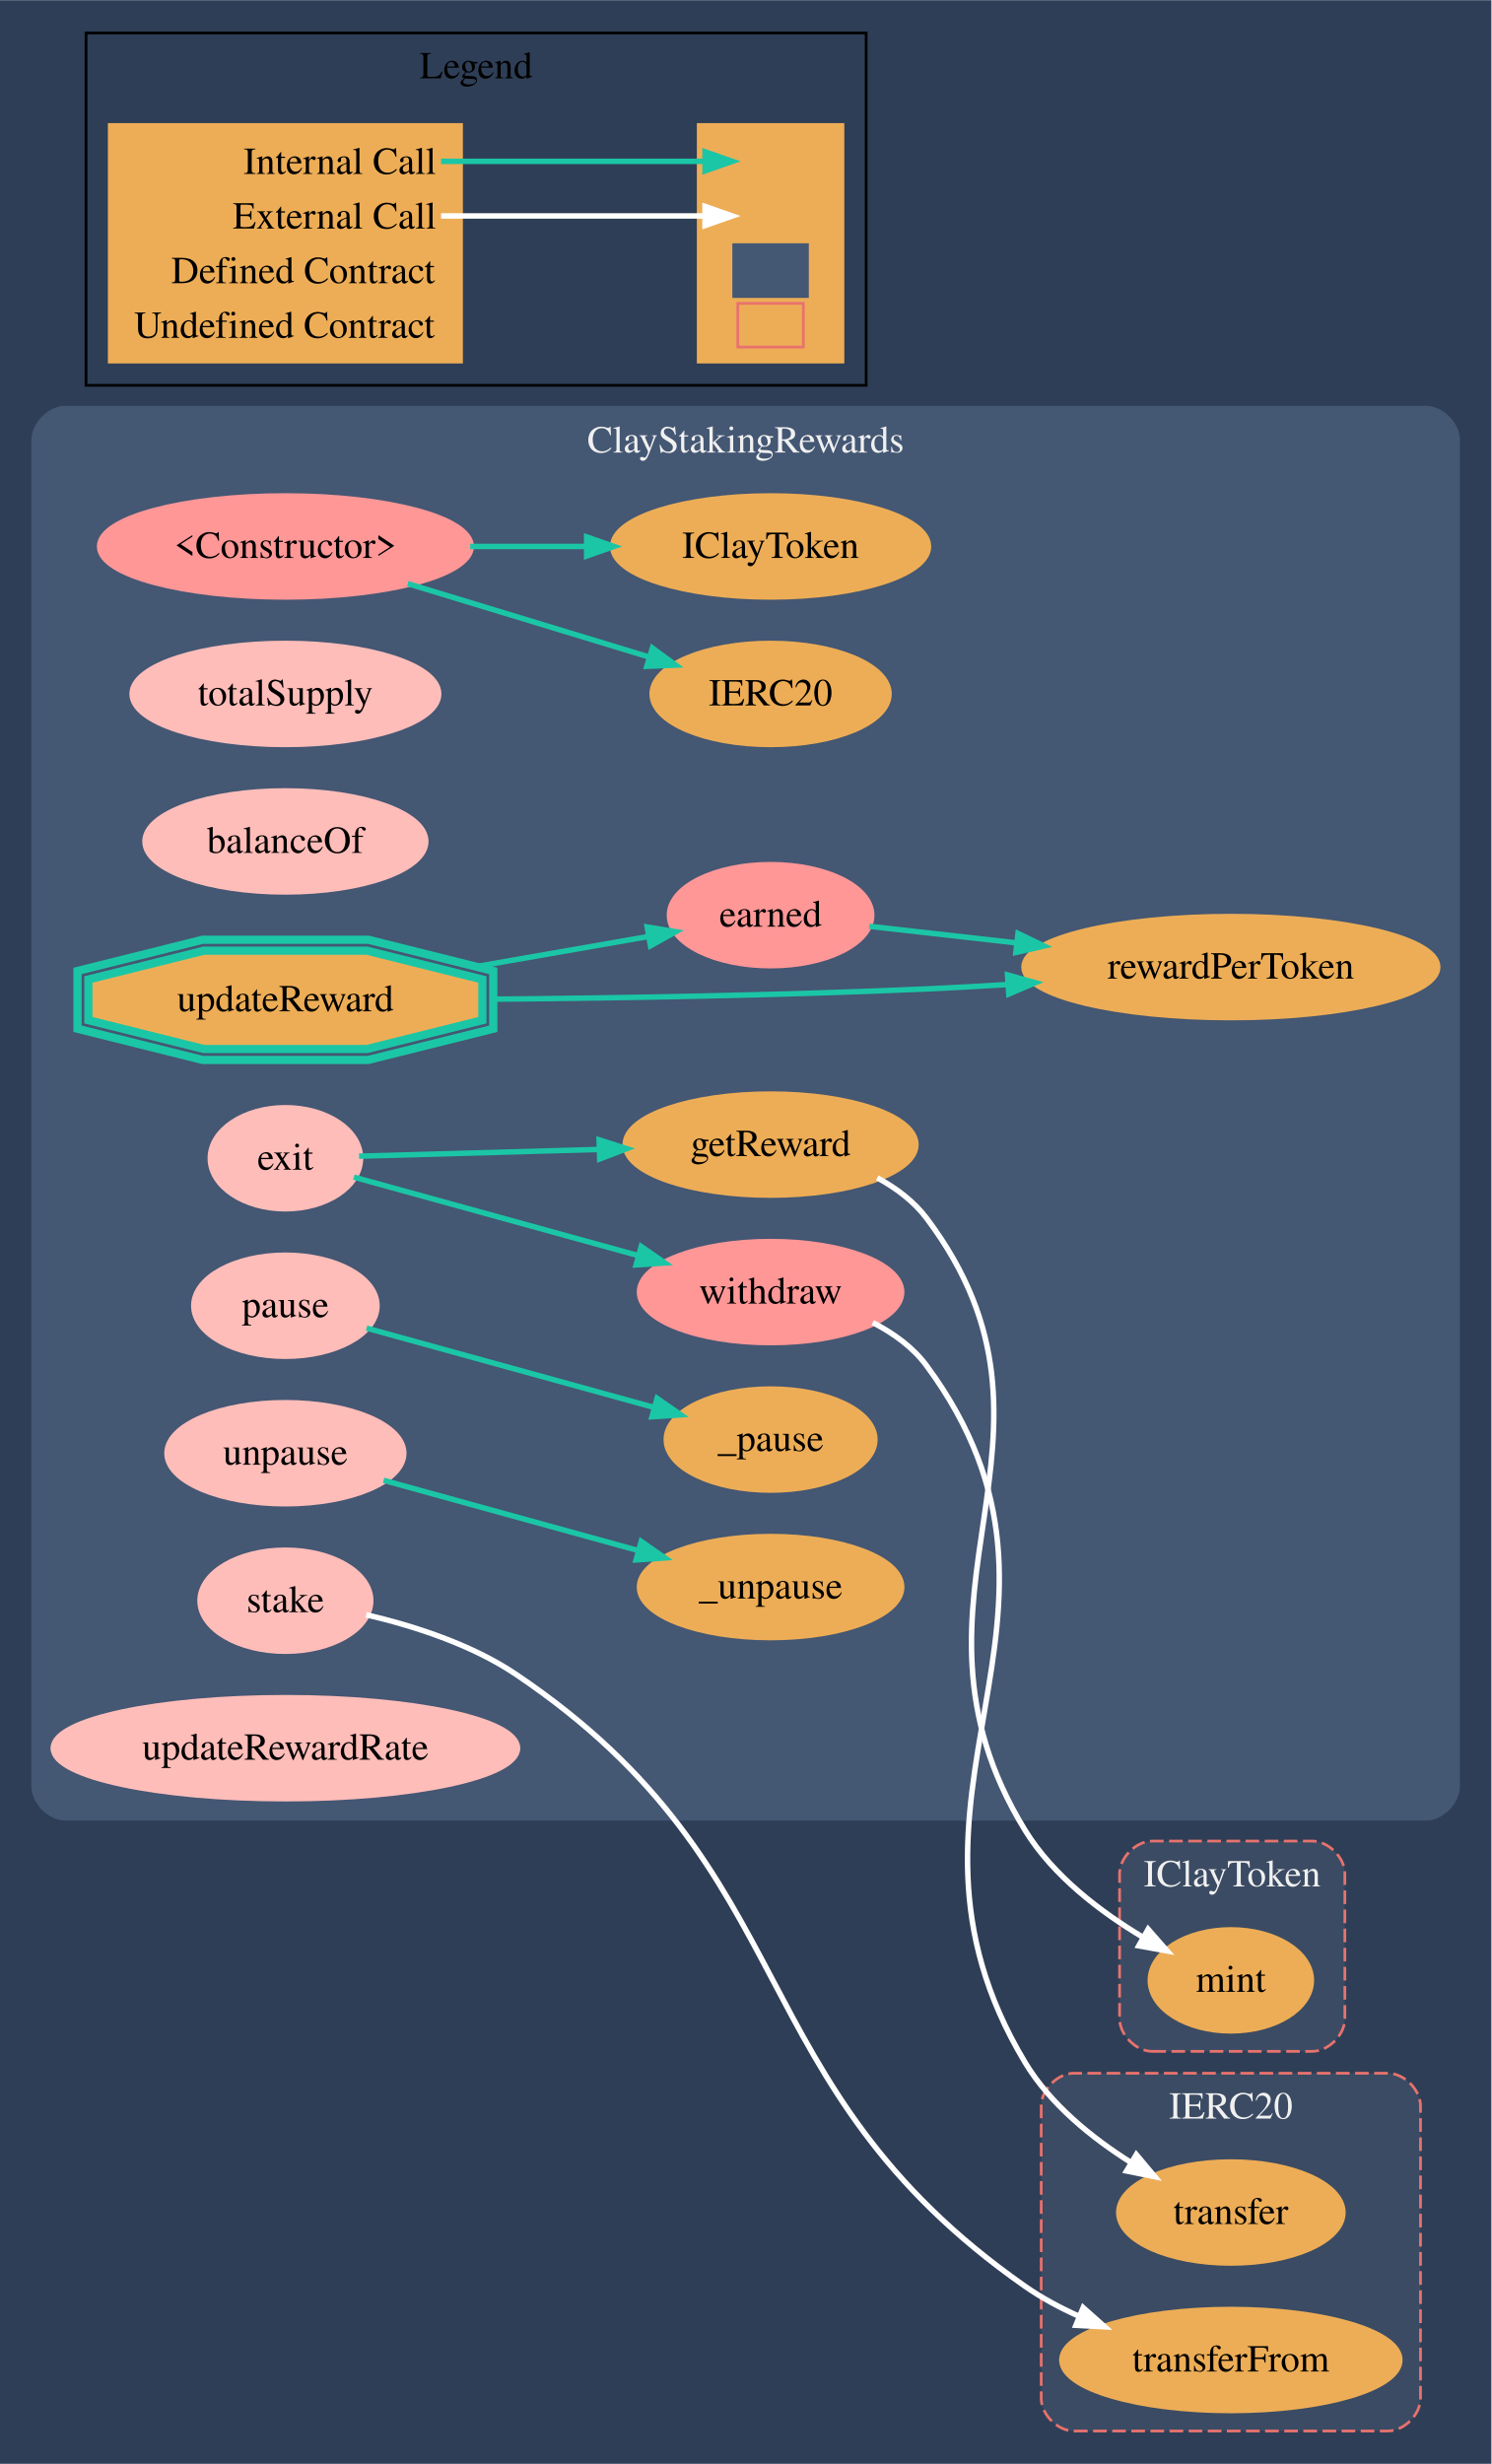
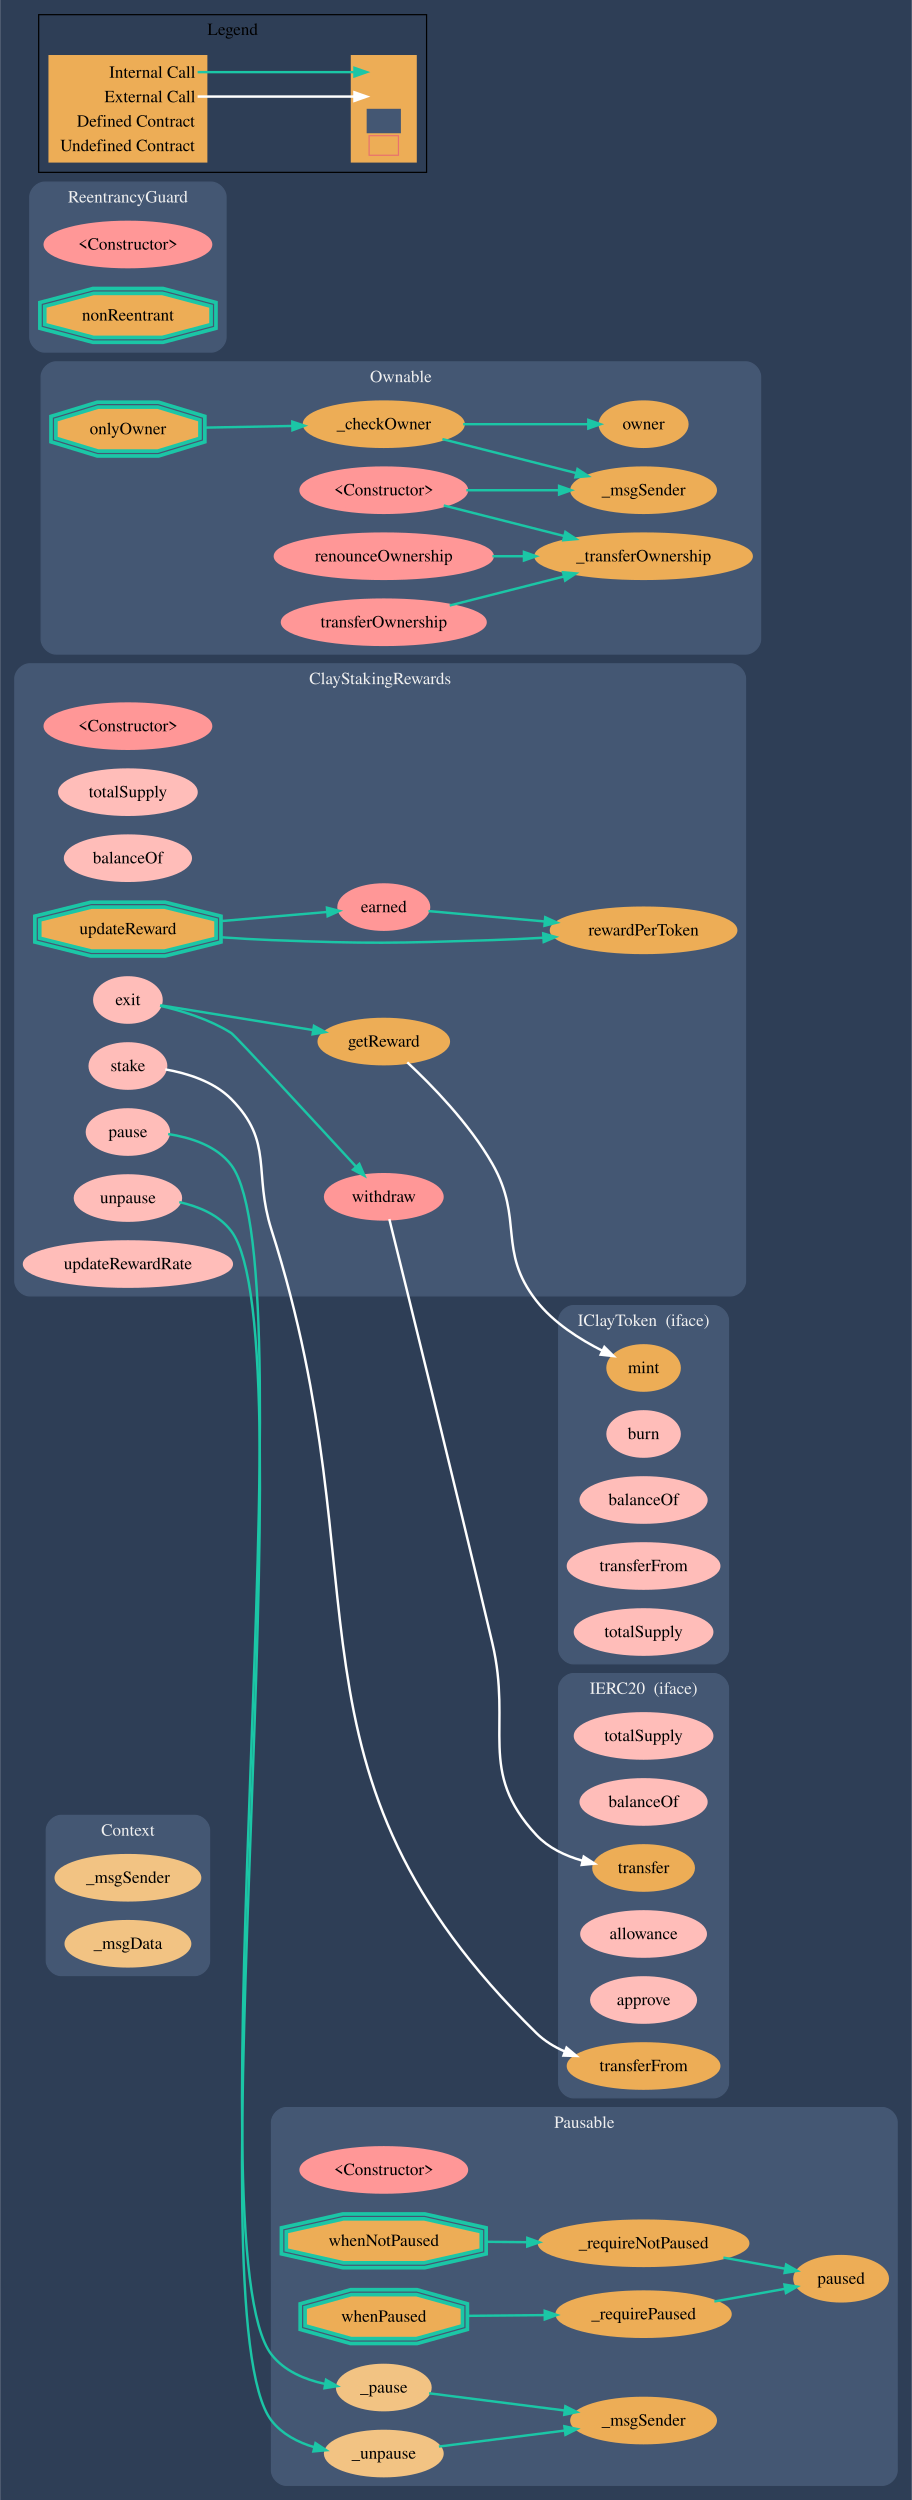
- <svg xmlns="http://www.w3.org/2000/svg" width="546pt" height="902pt" viewBox="0.00 0.00 546.09 902.00">
-   <g id="graph0" class="graph" transform="scale(1 1) rotate(0) translate(4 898)">
-     <polygon fill="#2e3e56" stroke="transparent" points="-4,4 -4,-898 542.095,-898 542.095,4 -4,4" />
+ <svg xmlns="http://www.w3.org/2000/svg" width="746pt" height="2045pt" viewBox="0.00 0.00 745.74 2045.00">
+   <g id="graph0" class="graph" transform="scale(1 1) rotate(0) translate(4 2041)">
+     <polygon fill="#2e3e56" stroke="transparent" points="-4,4 -4,-2041 741.738,-2041 741.738,4 -4,4" />
    <g id="clust1" class="cluster">
-       <path fill="#445773" stroke="#445773" d="M20,-232C20,-232 518.095,-232 518.095,-232 524.095,-232 530.095,-238 530.095,-244 530.095,-244 530.095,-737 530.095,-737 530.095,-743 524.095,-749 518.095,-749 518.095,-749 20,-749 20,-749 14,-749 8,-743 8,-737 8,-737 8,-244 8,-244 8,-238 14,-232 20,-232" />
-       <text text-anchor="middle" x="269.047" y="-732.4" font-family="Times,serif" font-size="14.00" fill="#f0f0f0">ClayStakingRewards</text>
+       <path fill="#445773" stroke="#445773" d="M45.73,-425C45.73,-425 155.279,-425 155.279,-425 161.279,-425 167.279,-431 167.279,-437 167.279,-437 167.279,-544 167.279,-544 167.279,-550 161.279,-556 155.279,-556 155.279,-556 45.73,-556 45.73,-556 39.73,-556 33.73,-550 33.73,-544 33.73,-544 33.73,-437 33.73,-437 33.73,-431 39.73,-425 45.73,-425" />
+       <text text-anchor="middle" x="100.505" y="-539.4" font-family="Times,serif" font-size="14.00" fill="#f0f0f0">Context</text>
    </g>
    <g id="clust2" class="cluster">
-       <path fill="#3b4b63" stroke="#e8726d" stroke-dasharray="5,2" d="M389.268,-8C389.268,-8 504.16,-8 504.16,-8 510.16,-8 516.16,-14 516.16,-20 516.16,-20 516.16,-127 516.16,-127 516.16,-133 510.16,-139 504.16,-139 504.16,-139 389.268,-139 389.268,-139 383.268,-139 377.268,-133 377.268,-127 377.268,-127 377.268,-20 377.268,-20 377.268,-14 383.268,-8 389.268,-8" />
-       <text text-anchor="middle" x="446.714" y="-122.4" font-family="Times,serif" font-size="14.00" fill="#f0f0f0">IERC20</text>
+       <path fill="#445773" stroke="#445773" d="M464.871,-680C464.871,-680 579.763,-680 579.763,-680 585.763,-680 591.763,-686 591.763,-692 591.763,-692 591.763,-961 591.763,-961 591.763,-967 585.763,-973 579.763,-973 579.763,-973 464.871,-973 464.871,-973 458.871,-973 452.871,-967 452.871,-961 452.871,-961 452.871,-692 452.871,-692 452.871,-686 458.871,-680 464.871,-680" />
+       <text text-anchor="middle" x="522.317" y="-956.4" font-family="Times,serif" font-size="14.00" fill="#f0f0f0">IClayToken  (iface)</text>
    </g>
    <g id="clust3" class="cluster">
-       <path fill="#3b4b63" stroke="#e8726d" stroke-dasharray="5,2" d="M417.969,-147C417.969,-147 476.458,-147 476.458,-147 482.458,-147 488.458,-153 488.458,-159 488.458,-159 488.458,-212 488.458,-212 488.458,-218 482.458,-224 476.458,-224 476.458,-224 417.969,-224 417.969,-224 411.969,-224 405.969,-218 405.969,-212 405.969,-212 405.969,-159 405.969,-159 405.969,-153 411.969,-147 417.969,-147" />
-       <text text-anchor="middle" x="447.214" y="-207.4" font-family="Times,serif" font-size="14.00" fill="#f0f0f0">IClayToken</text>
+       <path fill="#445773" stroke="#445773" d="M41.538,-1506C41.538,-1506 606.037,-1506 606.037,-1506 612.037,-1506 618.037,-1512 618.037,-1518 618.037,-1518 618.037,-1733 618.037,-1733 618.037,-1739 612.037,-1745 606.037,-1745 606.037,-1745 41.538,-1745 41.538,-1745 35.538,-1745 29.538,-1739 29.538,-1733 29.538,-1733 29.538,-1518 29.538,-1518 29.538,-1512 35.538,-1506 41.538,-1506" />
+       <text text-anchor="middle" x="323.787" y="-1728.4" font-family="Times,serif" font-size="14.00" fill="#f0f0f0">Ownable</text>
    </g>
    <g id="clust4" class="cluster">
-       <polygon fill="#2e3e56" stroke="#000000" points="27.505,-757 27.505,-886 313.171,-886 313.171,-757 27.505,-757" />
-       <text text-anchor="middle" x="170.338" y="-869.4" font-family="Times,serif" font-size="14.00" fill="#000000">Legend</text>
+       <path fill="#445773" stroke="#445773" d="M229.935,-8C229.935,-8 717.738,-8 717.738,-8 723.738,-8 729.738,-14 729.738,-20 729.738,-20 729.738,-305 729.738,-305 729.738,-311 723.738,-317 717.738,-317 717.738,-317 229.935,-317 229.935,-317 223.935,-317 217.935,-311 217.935,-305 217.935,-305 217.935,-20 217.935,-20 217.935,-14 223.935,-8 229.935,-8" />
+       <text text-anchor="middle" x="473.837" y="-300.4" font-family="Times,serif" font-size="14.00" fill="#f0f0f0">Pausable</text>
+     </g>
+     <g id="clust5" class="cluster">
+       <path fill="#445773" stroke="#445773" d="M32.248,-1753C32.248,-1753 168.762,-1753 168.762,-1753 174.762,-1753 180.762,-1759 180.762,-1765 180.762,-1765 180.762,-1880 180.762,-1880 180.762,-1886 174.762,-1892 168.762,-1892 168.762,-1892 32.248,-1892 32.248,-1892 26.247,-1892 20.247,-1886 20.247,-1880 20.247,-1880 20.247,-1765 20.247,-1765 20.247,-1759 26.247,-1753 32.248,-1753" />
+       <text text-anchor="middle" x="100.505" y="-1875.4" font-family="Times,serif" font-size="14.00" fill="#f0f0f0">ReentrancyGuard</text>
+     </g>
+     <g id="clust6" class="cluster">
+       <path fill="#445773" stroke="#445773" d="M464.871,-325C464.871,-325 579.763,-325 579.763,-325 585.763,-325 591.763,-331 591.763,-337 591.763,-337 591.763,-660 591.763,-660 591.763,-666 585.763,-672 579.763,-672 579.763,-672 464.871,-672 464.871,-672 458.871,-672 452.871,-666 452.871,-660 452.871,-660 452.871,-337 452.871,-337 452.871,-331 458.871,-325 464.871,-325" />
+       <text text-anchor="middle" x="522.317" y="-655.4" font-family="Times,serif" font-size="14.00" fill="#f0f0f0">IERC20  (iface)</text>
+     </g>
+     <g id="clust7" class="cluster">
+       <path fill="#445773" stroke="#445773" d="M20,-981C20,-981 593.698,-981 593.698,-981 599.698,-981 605.698,-987 605.698,-993 605.698,-993 605.698,-1486 605.698,-1486 605.698,-1492 599.698,-1498 593.698,-1498 593.698,-1498 20,-1498 20,-1498 14,-1498 8,-1492 8,-1486 8,-1486 8,-993 8,-993 8,-987 14,-981 20,-981" />
+       <text text-anchor="middle" x="306.849" y="-1481.4" font-family="Times,serif" font-size="14.00" fill="#f0f0f0">ClayStakingRewards</text>
+     </g>
+     <g id="clust8" class="cluster">
+       <polygon fill="#2e3e56" stroke="#000000" points="27.505,-1900 27.505,-2029 344.803,-2029 344.803,-1900 27.505,-1900" />
+       <text text-anchor="middle" x="186.154" y="-2012.4" font-family="Times,serif" font-size="14.00" fill="#000000">Legend</text>
    </g>
    <g id="node1" class="node">
-       <ellipse fill="#ff9797" stroke="#ff9797" stroke-width="3" cx="100.505" cy="-698" rx="67.542" ry="18" />
-       <text text-anchor="middle" x="100.505" y="-693.8" font-family="Times,serif" font-size="14.00" fill="#000000">&lt;Constructor&gt;</text>
+       <ellipse fill="#f2c383" stroke="#f2c383" stroke-width="3" cx="100.505" cy="-505" rx="58.55" ry="18" />
+       <text text-anchor="middle" x="100.505" y="-500.8" font-family="Times,serif" font-size="14.00" fill="#000000">_msgSender</text>
+     </g>
+     <g id="node2" class="node">
+       <ellipse fill="#f2c383" stroke="#f2c383" stroke-width="3" cx="100.505" cy="-451" rx="50.38" ry="18" />
+       <text text-anchor="middle" x="100.505" y="-446.8" font-family="Times,serif" font-size="14.00" fill="#000000">_msgData</text>
+     </g>
+     <g id="node3" class="node">
+       <ellipse fill="#edad56" stroke="#edad56" stroke-width="3" cx="522.317" cy="-922" rx="28.991" ry="18" />
+       <text text-anchor="middle" x="522.317" y="-917.8" font-family="Times,serif" font-size="14.00" fill="#000000">mint</text>
+     </g>
+     <g id="node4" class="node">
+       <ellipse fill="#ffbdb9" stroke="#ffbdb9" stroke-width="3" cx="522.317" cy="-868" rx="28.975" ry="18" />
+       <text text-anchor="middle" x="522.317" y="-863.8" font-family="Times,serif" font-size="14.00" fill="#000000">burn</text>
+     </g>
+     <g id="node5" class="node">
+       <ellipse fill="#ffbdb9" stroke="#ffbdb9" stroke-width="3" cx="522.317" cy="-814" rx="50.921" ry="18" />
+       <text text-anchor="middle" x="522.317" y="-809.8" font-family="Times,serif" font-size="14.00" fill="#000000">balanceOf</text>
+     </g>
+     <g id="node6" class="node">
+       <ellipse fill="#ffbdb9" stroke="#ffbdb9" stroke-width="3" cx="522.317" cy="-760" rx="61.392" ry="18" />
+       <text text-anchor="middle" x="522.317" y="-755.8" font-family="Times,serif" font-size="14.00" fill="#000000">transferFrom</text>
+     </g>
+     <g id="node7" class="node">
+       <ellipse fill="#ffbdb9" stroke="#ffbdb9" stroke-width="3" cx="522.317" cy="-706" rx="55.637" ry="18" />
+       <text text-anchor="middle" x="522.317" y="-701.8" font-family="Times,serif" font-size="14.00" fill="#000000">totalSupply</text>
+     </g>
+     <g id="node8" class="node">
+       <ellipse fill="#ff9797" stroke="#ff9797" stroke-width="3" cx="309.803" cy="-1640" rx="67.542" ry="18" />
+       <text text-anchor="middle" x="309.803" y="-1635.8" font-family="Times,serif" font-size="14.00" fill="#000000">&lt;Constructor&gt;</text>
    </g>
    <g id="node14" class="node">
-       <ellipse fill="#edad56" stroke="#edad56" stroke-width="3" cx="278.171" cy="-644" rx="42.877" ry="18" />
-       <text text-anchor="middle" x="278.171" y="-639.8" font-family="Times,serif" font-size="14.00" fill="#000000">IERC20</text>
+       <ellipse fill="#edad56" stroke="#edad56" stroke-width="3" cx="522.317" cy="-1586" rx="87.939" ry="18" />
+       <text text-anchor="middle" x="522.317" y="-1581.8" font-family="Times,serif" font-size="14.00" fill="#000000">_transferOwnership</text>
    </g>
    <g id="edge1" class="edge">
-       <path fill="none" stroke="#1bc6a6" stroke-width="2" d="M145.337,-684.374C172.437,-676.137 206.846,-665.678 233.853,-657.47" />
-       <polygon fill="#1bc6a6" stroke="#1bc6a6" stroke-width="2" points="234.891,-660.813 243.441,-654.556 232.855,-654.115 234.891,-660.813" />
+       <path fill="none" stroke="#1bc6a6" stroke-width="2" d="M358.825,-1627.543C388.026,-1620.124 425.446,-1610.615 457.116,-1602.568" />
+       <polygon fill="#1bc6a6" stroke="#1bc6a6" stroke-width="2" points="458.349,-1605.866 467.179,-1600.011 456.625,-1599.081 458.349,-1605.866" />
    </g>
    <g id="node15" class="node">
-       <ellipse fill="#edad56" stroke="#edad56" stroke-width="3" cx="278.171" cy="-698" rx="57.324" ry="18" />
-       <text text-anchor="middle" x="278.171" y="-693.8" font-family="Times,serif" font-size="14.00" fill="#000000">IClayToken</text>
+       <ellipse fill="#edad56" stroke="#edad56" stroke-width="3" cx="522.317" cy="-1640" rx="58.55" ry="18" />
+       <text text-anchor="middle" x="522.317" y="-1635.8" font-family="Times,serif" font-size="14.00" fill="#000000">_msgSender</text>
    </g>
    <g id="edge2" class="edge">
-       <path fill="none" stroke="#1bc6a6" stroke-width="2" d="M168.179,-698C182.147,-698 196.855,-698 210.811,-698" />
-       <polygon fill="#1bc6a6" stroke="#1bc6a6" stroke-width="2" points="210.819,-701.5 220.819,-698 210.819,-694.5 210.819,-701.5" />
-     </g>
-     <g id="node2" class="node">
-       <ellipse fill="#ffbdb9" stroke="#ffbdb9" stroke-width="3" cx="100.505" cy="-644" rx="55.637" ry="18" />
-       <text text-anchor="middle" x="100.505" y="-639.8" font-family="Times,serif" font-size="14.00" fill="#000000">totalSupply</text>
-     </g>
-     <g id="node3" class="node">
-       <ellipse fill="#ffbdb9" stroke="#ffbdb9" stroke-width="3" cx="100.505" cy="-590" rx="50.921" ry="18" />
-       <text text-anchor="middle" x="100.505" y="-585.8" font-family="Times,serif" font-size="14.00" fill="#000000">balanceOf</text>
-     </g>
-     <g id="node4" class="node">
-       <ellipse fill="#edad56" stroke="#edad56" stroke-width="3" cx="446.714" cy="-544" rx="75.262" ry="18" />
-       <text text-anchor="middle" x="446.714" y="-539.8" font-family="Times,serif" font-size="14.00" fill="#000000">rewardPerToken</text>
-     </g>
-     <g id="node5" class="node">
-       <ellipse fill="#ff9797" stroke="#ff9797" stroke-width="3" cx="278.171" cy="-563" rx="36.538" ry="18" />
-       <text text-anchor="middle" x="278.171" y="-558.8" font-family="Times,serif" font-size="14.00" fill="#000000">earned</text>
+       <path fill="none" stroke="#1bc6a6" stroke-width="2" d="M377.336,-1640C401.476,-1640 428.706,-1640 452.995,-1640" />
+       <polygon fill="#1bc6a6" stroke="#1bc6a6" stroke-width="2" points="453.207,-1643.5 463.207,-1640 453.207,-1636.5 453.207,-1643.5" />
+     </g>
+     <g id="node9" class="node">
+       <polygon fill="#edad56" stroke="#1bc6a6" stroke-width="3" points="159.44,-1682.544 159.44,-1697.456 124.917,-1708 76.093,-1708 41.569,-1697.456 41.569,-1682.544 76.093,-1672 124.917,-1672 159.44,-1682.544" />
+       <polygon fill="none" stroke="#1bc6a6" stroke-width="3" points="163.438,-1679.583 163.438,-1700.417 125.513,-1712 75.496,-1712 37.571,-1700.417 37.571,-1679.583 75.496,-1668 125.513,-1668 163.438,-1679.583" />
+       <text text-anchor="middle" x="100.505" y="-1685.8" font-family="Times,serif" font-size="14.00" fill="#000000">onlyOwner</text>
+     </g>
+     <g id="node11" class="node">
+       <ellipse fill="#edad56" stroke="#edad56" stroke-width="3" cx="309.803" cy="-1694" rx="64.81" ry="18" />
+       <text text-anchor="middle" x="309.803" y="-1689.8" font-family="Times,serif" font-size="14.00" fill="#000000">_checkOwner</text>
    </g>
    <g id="edge3" class="edge">
-       <path fill="none" stroke="#1bc6a6" stroke-width="2" d="M314.328,-558.924C330.152,-557.14 349.38,-554.973 368.221,-552.849" />
-       <polygon fill="#1bc6a6" stroke="#1bc6a6" stroke-width="2" points="368.775,-556.308 378.32,-551.71 367.99,-549.352 368.775,-556.308" />
-     </g>
-     <g id="node6" class="node">
-       <polygon fill="#edad56" stroke="#1bc6a6" stroke-width="3" points="172.638,-524.544 172.638,-539.456 130.383,-550 70.626,-550 28.371,-539.456 28.371,-524.544 70.626,-514 130.383,-514 172.638,-524.544" />
-       <polygon fill="none" stroke="#1bc6a6" stroke-width="3" points="176.629,-521.418 176.629,-542.582 130.873,-554 70.137,-554 24.381,-542.582 24.381,-521.418 70.137,-510 130.873,-510 176.629,-521.418" />
-       <text text-anchor="middle" x="100.505" y="-527.8" font-family="Times,serif" font-size="14.00" fill="#000000">updateReward</text>
+       <path fill="none" stroke="#1bc6a6" stroke-width="2" d="M163.585,-1691.206C186.023,-1691.634 211.505,-1692.121 234.84,-1692.567" />
+       <polygon fill="#1bc6a6" stroke="#1bc6a6" stroke-width="2" points="234.976,-1696.071 245.041,-1692.762 235.11,-1689.072 234.976,-1696.071" />
+     </g>
+     <g id="node10" class="node">
+       <ellipse fill="#edad56" stroke="#edad56" stroke-width="3" cx="522.317" cy="-1694" rx="35.333" ry="18" />
+       <text text-anchor="middle" x="522.317" y="-1689.8" font-family="Times,serif" font-size="14.00" fill="#000000">owner</text>
    </g>
    <g id="edge4" class="edge">
-       <path fill="none" stroke="#1bc6a6" stroke-width="2" d="M176.682,-532.245C222.649,-532.654 282.378,-533.649 335.333,-536 344.993,-536.429 355.116,-536.994 365.156,-537.627" />
-       <polygon fill="#1bc6a6" stroke="#1bc6a6" stroke-width="2" points="364.941,-541.12 375.148,-538.279 365.397,-534.135 364.941,-541.12" />
+       <path fill="none" stroke="#1bc6a6" stroke-width="2" d="M374.719,-1694C407.804,-1694 447.223,-1694 476.998,-1694" />
+       <polygon fill="#1bc6a6" stroke="#1bc6a6" stroke-width="2" points="477.102,-1697.5 487.102,-1694 477.102,-1690.5 477.102,-1697.5" />
    </g>
    <g id="edge5" class="edge">
-       <path fill="none" stroke="#1bc6a6" stroke-width="2" d="M170.468,-544.207C191.704,-547.913 214.449,-551.882 233.539,-555.212" />
-       <polygon fill="#1bc6a6" stroke="#1bc6a6" stroke-width="2" points="232.995,-558.67 243.448,-556.941 234.199,-551.774 232.995,-558.67" />
-     </g>
-     <g id="node7" class="node">
-       <ellipse fill="#ffbdb9" stroke="#ffbdb9" stroke-width="3" cx="100.505" cy="-312" rx="30.756" ry="18" />
-       <text text-anchor="middle" x="100.505" y="-307.8" font-family="Times,serif" font-size="14.00" fill="#000000">stake</text>
+       <path fill="none" stroke="#1bc6a6" stroke-width="2" d="M357.761,-1681.814C390.296,-1673.547 433.392,-1662.596 467.32,-1653.975" />
+       <polygon fill="#1bc6a6" stroke="#1bc6a6" stroke-width="2" points="468.25,-1657.35 477.08,-1651.495 466.526,-1650.565 468.25,-1657.35" />
+     </g>
+     <g id="node12" class="node">
+       <ellipse fill="#ff9797" stroke="#ff9797" stroke-width="3" cx="309.803" cy="-1586" rx="88.589" ry="18" />
+       <text text-anchor="middle" x="309.803" y="-1581.8" font-family="Times,serif" font-size="14.00" fill="#000000">renounceOwnership</text>
+     </g>
+     <g id="edge6" class="edge">
+       <path fill="none" stroke="#1bc6a6" stroke-width="2" d="M398.697,-1586C407.199,-1586 415.853,-1586 424.435,-1586" />
+       <polygon fill="#1bc6a6" stroke="#1bc6a6" stroke-width="2" points="424.461,-1589.5 434.461,-1586 424.461,-1582.5 424.461,-1589.5" />
+     </g>
+     <g id="node13" class="node">
+       <ellipse fill="#ff9797" stroke="#ff9797" stroke-width="3" cx="309.803" cy="-1532" rx="82.782" ry="18" />
+       <text text-anchor="middle" x="309.803" y="-1527.8" font-family="Times,serif" font-size="14.00" fill="#000000">transferOwnership</text>
+     </g>
+     <g id="edge7" class="edge">
+       <path fill="none" stroke="#1bc6a6" stroke-width="2" d="M363.704,-1545.696C392.097,-1552.911 427.14,-1561.815 457.059,-1569.418" />
+       <polygon fill="#1bc6a6" stroke="#1bc6a6" stroke-width="2" points="456.439,-1572.871 466.993,-1571.942 458.163,-1566.087 456.439,-1572.871" />
+     </g>
+     <g id="node16" class="node">
+       <ellipse fill="#ff9797" stroke="#ff9797" stroke-width="3" cx="309.803" cy="-266" rx="67.542" ry="18" />
+       <text text-anchor="middle" x="309.803" y="-261.8" font-family="Times,serif" font-size="14.00" fill="#000000">&lt;Constructor&gt;</text>
+     </g>
+     <g id="node17" class="node">
+       <polygon fill="#edad56" stroke="#1bc6a6" stroke-width="3" points="389.548,-200.544 389.548,-215.456 342.835,-226 276.772,-226 230.059,-215.456 230.059,-200.544 276.772,-190 342.835,-190 389.548,-200.544" />
+       <polygon fill="none" stroke="#1bc6a6" stroke-width="3" points="393.541,-197.345 393.541,-218.655 343.279,-230 276.328,-230 226.065,-218.655 226.065,-197.345 276.328,-186 343.279,-186 393.541,-197.345" />
+       <text text-anchor="middle" x="309.803" y="-203.8" font-family="Times,serif" font-size="14.00" fill="#000000">whenNotPaused</text>
+     </g>
+     <g id="node20" class="node">
+       <ellipse fill="#edad56" stroke="#edad56" stroke-width="3" cx="522.317" cy="-206" rx="85.093" ry="18" />
+       <text text-anchor="middle" x="522.317" y="-201.8" font-family="Times,serif" font-size="14.00" fill="#000000">_requireNotPaused</text>
+     </g>
+     <g id="edge8" class="edge">
+       <path fill="none" stroke="#1bc6a6" stroke-width="2" d="M393.795,-207.209C404.72,-207.107 415.975,-207.001 427.067,-206.896" />
+       <polygon fill="#1bc6a6" stroke="#1bc6a6" stroke-width="2" points="427.228,-210.395 437.195,-206.801 427.162,-203.395 427.228,-210.395" />
    </g>
    <g id="node18" class="node">
-       <ellipse fill="#edad56" stroke="#edad56" stroke-width="3" cx="446.714" cy="-34" rx="61.392" ry="18" />
-       <text text-anchor="middle" x="446.714" y="-29.8" font-family="Times,serif" font-size="14.00" fill="#000000">transferFrom</text>
-     </g>
-     <g id="edge6" class="edge">
-       <path fill="none" stroke="#ffffff" stroke-width="2" d="M130.098,-306.857C147.206,-302.874 168.535,-296.105 185.009,-285 292.387,-212.62 265.227,-135.232 371.333,-61 377.363,-56.782 384.122,-53.153 391.052,-50.051" />
-       <polygon fill="#ffffff" stroke="#ffffff" stroke-width="2" points="392.638,-53.184 400.554,-46.142 389.974,-46.71 392.638,-53.184" />
-     </g>
-     <g id="node8" class="node">
-       <ellipse fill="#ff9797" stroke="#ff9797" stroke-width="3" cx="278.171" cy="-425" rx="47.51" ry="18" />
-       <text text-anchor="middle" x="278.171" y="-420.8" font-family="Times,serif" font-size="14.00" fill="#000000">withdraw</text>
+       <polygon fill="#edad56" stroke="#1bc6a6" stroke-width="3" points="374.177,-138.544 374.177,-153.456 336.468,-164 283.139,-164 245.43,-153.456 245.43,-138.544 283.139,-128 336.468,-128 374.177,-138.544" />
+       <polygon fill="none" stroke="#1bc6a6" stroke-width="3" points="378.188,-135.512 378.188,-156.488 337.02,-168 282.587,-168 241.419,-156.488 241.419,-135.512 282.587,-124 337.02,-124 378.188,-135.512" />
+       <text text-anchor="middle" x="309.803" y="-141.8" font-family="Times,serif" font-size="14.00" fill="#000000">whenPaused</text>
+     </g>
+     <g id="node21" class="node">
+       <ellipse fill="#edad56" stroke="#edad56" stroke-width="3" cx="522.317" cy="-148" rx="70.626" ry="18" />
+       <text text-anchor="middle" x="522.317" y="-143.8" font-family="Times,serif" font-size="14.00" fill="#000000">_requirePaused</text>
+     </g>
+     <g id="edge9" class="edge">
+       <path fill="none" stroke="#1bc6a6" stroke-width="2" d="M378.214,-146.644C398.339,-146.833 420.547,-147.042 441.377,-147.238" />
+       <polygon fill="#1bc6a6" stroke="#1bc6a6" stroke-width="2" points="441.444,-150.739 451.477,-147.333 441.51,-143.739 441.444,-150.739" />
    </g>
    <g id="node19" class="node">
-       <ellipse fill="#edad56" stroke="#edad56" stroke-width="3" cx="446.714" cy="-88" rx="40.544" ry="18" />
-       <text text-anchor="middle" x="446.714" y="-83.8" font-family="Times,serif" font-size="14.00" fill="#000000">transfer</text>
-     </g>
-     <g id="edge7" class="edge">
-       <path fill="none" stroke="#ffffff" stroke-width="2" d="M315.578,-413.839C323.152,-409.958 330.321,-404.804 335.333,-398 403.216,-305.846 312.452,-241.15 371.333,-143 380.512,-127.699 395.746,-115.384 410.126,-106.317" />
-       <polygon fill="#ffffff" stroke="#ffffff" stroke-width="2" points="412.102,-109.214 418.907,-101.094 408.523,-103.198 412.102,-109.214" />
-     </g>
-     <g id="node9" class="node">
-       <ellipse fill="#ffbdb9" stroke="#ffbdb9" stroke-width="3" cx="100.505" cy="-474" rx="27" ry="18" />
-       <text text-anchor="middle" x="100.505" y="-469.8" font-family="Times,serif" font-size="14.00" fill="#000000">exit</text>
-     </g>
-     <g id="edge8" class="edge">
-       <path fill="none" stroke="#1bc6a6" stroke-width="2" d="M125.583,-467.083C152.571,-459.64 196.152,-447.621 229.843,-438.329" />
-       <polygon fill="#1bc6a6" stroke="#1bc6a6" stroke-width="2" points="230.796,-441.697 239.506,-435.664 228.935,-434.949 230.796,-441.697" />
-     </g>
-     <g id="node10" class="node">
-       <ellipse fill="#edad56" stroke="#edad56" stroke-width="3" cx="278.171" cy="-479" rx="52.728" ry="18" />
-       <text text-anchor="middle" x="278.171" y="-474.8" font-family="Times,serif" font-size="14.00" fill="#000000">getReward</text>
-     </g>
-     <g id="edge9" class="edge">
-       <path fill="none" stroke="#1bc6a6" stroke-width="2" d="M127.488,-474.759C150.775,-475.415 185.317,-476.387 215.457,-477.235" />
-       <polygon fill="#1bc6a6" stroke="#1bc6a6" stroke-width="2" points="215.393,-480.735 225.487,-477.517 215.589,-473.737 215.393,-480.735" />
-     </g>
-     <g id="node20" class="node">
-       <ellipse fill="#edad56" stroke="#edad56" stroke-width="3" cx="446.714" cy="-173" rx="28.991" ry="18" />
-       <text text-anchor="middle" x="446.714" y="-168.8" font-family="Times,serif" font-size="14.00" fill="#000000">mint</text>
+       <ellipse fill="#edad56" stroke="#edad56" stroke-width="3" cx="683.887" cy="-177" rx="37.703" ry="18" />
+       <text text-anchor="middle" x="683.887" y="-172.8" font-family="Times,serif" font-size="14.00" fill="#000000">paused</text>
    </g>
    <g id="edge10" class="edge">
-       <path fill="none" stroke="#ffffff" stroke-width="2" d="M317.247,-466.838C324.17,-463.081 330.652,-458.23 335.333,-452 395.908,-371.39 318.637,-313.968 371.333,-228 381.595,-211.259 399.039,-198.041 414.562,-188.762" />
-       <polygon fill="#ffffff" stroke="#ffffff" stroke-width="2" points="416.43,-191.727 423.412,-183.758 412.984,-185.634 416.43,-191.727" />
-     </g>
-     <g id="node11" class="node">
-       <ellipse fill="#ffbdb9" stroke="#ffbdb9" stroke-width="3" cx="100.505" cy="-420" rx="33.045" ry="18" />
-       <text text-anchor="middle" x="100.505" y="-415.8" font-family="Times,serif" font-size="14.00" fill="#000000">pause</text>
-     </g>
-     <g id="node16" class="node">
-       <ellipse fill="#edad56" stroke="#edad56" stroke-width="3" cx="278.171" cy="-371" rx="37.703" ry="18" />
-       <text text-anchor="middle" x="278.171" y="-366.8" font-family="Times,serif" font-size="14.00" fill="#000000">_pause</text>
+       <path fill="none" stroke="#1bc6a6" stroke-width="2" d="M587.568,-194.288C604.523,-191.245 622.427,-188.031 638.139,-185.211" />
+       <polygon fill="#1bc6a6" stroke="#1bc6a6" stroke-width="2" points="638.89,-188.632 648.114,-183.421 637.653,-181.743 638.89,-188.632" />
    </g>
    <g id="edge11" class="edge">
-       <path fill="none" stroke="#1bc6a6" stroke-width="2" d="M130.242,-411.798C159.068,-403.848 203.089,-391.707 235.62,-382.736" />
-       <polygon fill="#1bc6a6" stroke="#1bc6a6" stroke-width="2" points="236.608,-386.094 245.317,-380.061 234.747,-379.346 236.608,-386.094" />
-     </g>
-     <g id="node12" class="node">
-       <ellipse fill="#ffbdb9" stroke="#ffbdb9" stroke-width="3" cx="100.505" cy="-366" rx="42.86" ry="18" />
-       <text text-anchor="middle" x="100.505" y="-361.8" font-family="Times,serif" font-size="14.00" fill="#000000">unpause</text>
-     </g>
-     <g id="node17" class="node">
-       <ellipse fill="#edad56" stroke="#edad56" stroke-width="3" cx="278.171" cy="-317" rx="47.516" ry="18" />
-       <text text-anchor="middle" x="278.171" y="-312.8" font-family="Times,serif" font-size="14.00" fill="#000000">_unpause</text>
+       <path fill="none" stroke="#1bc6a6" stroke-width="2" d="M580.191,-158.388C599.203,-161.8 620.06,-165.544 638.052,-168.773" />
+       <polygon fill="#1bc6a6" stroke="#1bc6a6" stroke-width="2" points="637.539,-172.237 648,-170.559 638.776,-165.347 637.539,-172.237" />
+     </g>
+     <g id="node22" class="node">
+       <ellipse fill="#f2c383" stroke="#f2c383" stroke-width="3" cx="309.803" cy="-88" rx="37.703" ry="18" />
+       <text text-anchor="middle" x="309.803" y="-83.8" font-family="Times,serif" font-size="14.00" fill="#000000">_pause</text>
+     </g>
+     <g id="node24" class="node">
+       <ellipse fill="#edad56" stroke="#edad56" stroke-width="3" cx="522.317" cy="-61" rx="58.55" ry="18" />
+       <text text-anchor="middle" x="522.317" y="-56.8" font-family="Times,serif" font-size="14.00" fill="#000000">_msgSender</text>
    </g>
    <g id="edge12" class="edge">
-       <path fill="none" stroke="#1bc6a6" stroke-width="2" d="M136.458,-356.084C163.332,-348.672 200.357,-338.461 229.823,-330.334" />
-       <polygon fill="#1bc6a6" stroke="#1bc6a6" stroke-width="2" points="230.791,-333.698 239.5,-327.665 228.93,-326.95 230.791,-333.698" />
-     </g>
-     <g id="node13" class="node">
-       <ellipse fill="#ffbdb9" stroke="#ffbdb9" stroke-width="3" cx="100.505" cy="-258" rx="84.509" ry="18" />
-       <text text-anchor="middle" x="100.505" y="-253.8" font-family="Times,serif" font-size="14.00" fill="#000000">updateRewardRate</text>
-     </g>
-     <g id="node21" class="node">
-       <polygon fill="#edad56" stroke="transparent" stroke-width="3" points="165.505,-853 35.505,-853 35.505,-765 165.505,-765 165.505,-853" />
-       <text text-anchor="start" x="85.141" y="-834.4" font-family="Times,serif" font-size="14.00" fill="#000000">Internal Call</text>
-       <text text-anchor="start" x="81.249" y="-814.4" font-family="Times,serif" font-size="14.00" fill="#000000">External Call</text>
-       <text text-anchor="start" x="58.71" y="-794.4" font-family="Times,serif" font-size="14.00" fill="#000000">Defined Contract</text>
-       <text text-anchor="start" x="45.107" y="-774.4" font-family="Times,serif" font-size="14.00" fill="#000000">Undefined Contract</text>
-     </g>
-     <g id="node22" class="node">
-       <polygon fill="#edad56" stroke="transparent" stroke-width="3" points="305.171,-853 251.171,-853 251.171,-765 305.171,-765 305.171,-853" />
-       <text text-anchor="start" x="265.93" y="-834.4" font-family="Times,serif" font-size="14.00" fill="#000000">   </text>
-       <text text-anchor="start" x="265.93" y="-814.4" font-family="Times,serif" font-size="14.00" fill="#000000">   </text>
-       <polygon fill="#445773" stroke="transparent" points="264.171,-789 264.171,-809 292.171,-809 292.171,-789 264.171,-789" />
-       <text text-anchor="start" x="265.93" y="-794.4" font-family="Times,serif" font-size="14.00" fill="#000000">   </text>
-       <polygon fill="none" stroke="#e8726d" points="266.171,-771 266.171,-787 290.171,-787 290.171,-771 266.171,-771" />
+       <path fill="none" stroke="#1bc6a6" stroke-width="2" d="M346.82,-83.297C377.365,-79.416 421.43,-73.818 457.763,-69.202" />
+       <polygon fill="#1bc6a6" stroke="#1bc6a6" stroke-width="2" points="458.309,-72.66 467.788,-67.928 457.426,-65.716 458.309,-72.66" />
+     </g>
+     <g id="node23" class="node">
+       <ellipse fill="#f2c383" stroke="#f2c383" stroke-width="3" cx="309.803" cy="-34" rx="47.516" ry="18" />
+       <text text-anchor="middle" x="309.803" y="-29.8" font-family="Times,serif" font-size="14.00" fill="#000000">_unpause</text>
    </g>
    <g id="edge13" class="edge">
-       <path fill="none" stroke="#1bc6a6" stroke-width="2" d="M157.505,-839C201.208,-839 214.695,-839 253.677,-839" />
-       <polygon fill="#1bc6a6" stroke="#1bc6a6" stroke-width="2" points="254.171,-842.5 264.171,-839 254.171,-835.5 254.171,-842.5" />
+       <path fill="none" stroke="#1bc6a6" stroke-width="2" d="M354.872,-39.726C384.795,-43.528 424.538,-48.577 457.796,-52.803" />
+       <polygon fill="#1bc6a6" stroke="#1bc6a6" stroke-width="2" points="457.53,-56.297 467.891,-54.085 458.412,-49.353 457.53,-56.297" />
+     </g>
+     <g id="node25" class="node">
+       <ellipse fill="#ff9797" stroke="#ff9797" stroke-width="3" cx="100.505" cy="-1841" rx="67.542" ry="18" />
+       <text text-anchor="middle" x="100.505" y="-1836.8" font-family="Times,serif" font-size="14.00" fill="#000000">&lt;Constructor&gt;</text>
+     </g>
+     <g id="node26" class="node">
+       <polygon fill="#edad56" stroke="#1bc6a6" stroke-width="3" points="168.533,-1775.544 168.533,-1790.456 128.683,-1801 72.326,-1801 32.476,-1790.456 32.476,-1775.544 72.326,-1765 128.683,-1765 168.533,-1775.544" />
+       <polygon fill="none" stroke="#1bc6a6" stroke-width="3" points="172.52,-1772.462 172.52,-1793.538 129.2,-1805 71.809,-1805 28.489,-1793.538 28.489,-1772.462 71.809,-1761 129.2,-1761 172.52,-1772.462" />
+       <text text-anchor="middle" x="100.505" y="-1778.8" font-family="Times,serif" font-size="14.00" fill="#000000">nonReentrant</text>
+     </g>
+     <g id="node27" class="node">
+       <ellipse fill="#ffbdb9" stroke="#ffbdb9" stroke-width="3" cx="522.317" cy="-621" rx="55.637" ry="18" />
+       <text text-anchor="middle" x="522.317" y="-616.8" font-family="Times,serif" font-size="14.00" fill="#000000">totalSupply</text>
+     </g>
+     <g id="node28" class="node">
+       <ellipse fill="#ffbdb9" stroke="#ffbdb9" stroke-width="3" cx="522.317" cy="-567" rx="50.921" ry="18" />
+       <text text-anchor="middle" x="522.317" y="-562.8" font-family="Times,serif" font-size="14.00" fill="#000000">balanceOf</text>
+     </g>
+     <g id="node29" class="node">
+       <ellipse fill="#edad56" stroke="#edad56" stroke-width="3" cx="522.317" cy="-513" rx="40.544" ry="18" />
+       <text text-anchor="middle" x="522.317" y="-508.8" font-family="Times,serif" font-size="14.00" fill="#000000">transfer</text>
+     </g>
+     <g id="node30" class="node">
+       <ellipse fill="#ffbdb9" stroke="#ffbdb9" stroke-width="3" cx="522.317" cy="-459" rx="50.359" ry="18" />
+       <text text-anchor="middle" x="522.317" y="-454.8" font-family="Times,serif" font-size="14.00" fill="#000000">allowance</text>
+     </g>
+     <g id="node31" class="node">
+       <ellipse fill="#ffbdb9" stroke="#ffbdb9" stroke-width="3" cx="522.317" cy="-405" rx="42.278" ry="18" />
+       <text text-anchor="middle" x="522.317" y="-400.8" font-family="Times,serif" font-size="14.00" fill="#000000">approve</text>
+     </g>
+     <g id="node32" class="node">
+       <ellipse fill="#edad56" stroke="#edad56" stroke-width="3" cx="522.317" cy="-351" rx="61.392" ry="18" />
+       <text text-anchor="middle" x="522.317" y="-346.8" font-family="Times,serif" font-size="14.00" fill="#000000">transferFrom</text>
+     </g>
+     <g id="node33" class="node">
+       <ellipse fill="#ff9797" stroke="#ff9797" stroke-width="3" cx="100.505" cy="-1447" rx="67.542" ry="18" />
+       <text text-anchor="middle" x="100.505" y="-1442.8" font-family="Times,serif" font-size="14.00" fill="#000000">&lt;Constructor&gt;</text>
+     </g>
+     <g id="node34" class="node">
+       <ellipse fill="#ffbdb9" stroke="#ffbdb9" stroke-width="3" cx="100.505" cy="-1393" rx="55.637" ry="18" />
+       <text text-anchor="middle" x="100.505" y="-1388.8" font-family="Times,serif" font-size="14.00" fill="#000000">totalSupply</text>
+     </g>
+     <g id="node35" class="node">
+       <ellipse fill="#ffbdb9" stroke="#ffbdb9" stroke-width="3" cx="100.505" cy="-1339" rx="50.921" ry="18" />
+       <text text-anchor="middle" x="100.505" y="-1334.8" font-family="Times,serif" font-size="14.00" fill="#000000">balanceOf</text>
+     </g>
+     <g id="node36" class="node">
+       <ellipse fill="#edad56" stroke="#edad56" stroke-width="3" cx="522.317" cy="-1280" rx="75.262" ry="18" />
+       <text text-anchor="middle" x="522.317" y="-1275.8" font-family="Times,serif" font-size="14.00" fill="#000000">rewardPerToken</text>
+     </g>
+     <g id="node37" class="node">
+       <ellipse fill="#ff9797" stroke="#ff9797" stroke-width="3" cx="309.803" cy="-1299" rx="36.538" ry="18" />
+       <text text-anchor="middle" x="309.803" y="-1294.8" font-family="Times,serif" font-size="14.00" fill="#000000">earned</text>
    </g>
    <g id="edge14" class="edge">
-       <path fill="none" stroke="#ffffff" stroke-width="2" d="M157.505,-819C201.208,-819 214.695,-819 253.677,-819" />
-       <polygon fill="#ffffff" stroke="#ffffff" stroke-width="2" points="254.171,-822.5 264.171,-819 254.171,-815.5 254.171,-822.5" />
+       <path fill="none" stroke="#1bc6a6" stroke-width="2" d="M346.336,-1295.734C372.47,-1293.397 408.679,-1290.16 441.462,-1287.229" />
+       <polygon fill="#1bc6a6" stroke="#1bc6a6" stroke-width="2" points="441.862,-1290.707 451.51,-1286.331 441.238,-1283.735 441.862,-1290.707" />
+     </g>
+     <g id="node38" class="node">
+       <polygon fill="#edad56" stroke="#1bc6a6" stroke-width="3" points="172.638,-1273.544 172.638,-1288.456 130.383,-1299 70.626,-1299 28.371,-1288.456 28.371,-1273.544 70.626,-1263 130.383,-1263 172.638,-1273.544" />
+       <polygon fill="none" stroke="#1bc6a6" stroke-width="3" points="176.629,-1270.418 176.629,-1291.582 130.873,-1303 70.137,-1303 24.381,-1291.582 24.381,-1270.418 70.137,-1259 130.873,-1259 176.629,-1270.418" />
+       <text text-anchor="middle" x="100.505" y="-1276.8" font-family="Times,serif" font-size="14.00" fill="#000000">updateReward</text>
+     </g>
+     <g id="edge15" class="edge">
+       <path fill="none" stroke="#1bc6a6" stroke-width="2" d="M176.889,-1274.295C190.547,-1273.339 204.654,-1272.508 217.935,-1272 298.171,-1268.93 318.345,-1269.408 398.598,-1272 412.1,-1272.436 426.419,-1273.139 440.342,-1273.952" />
+       <polygon fill="#1bc6a6" stroke="#1bc6a6" stroke-width="2" points="440.199,-1277.45 450.392,-1274.562 440.622,-1270.463 440.199,-1277.45" />
+     </g>
+     <g id="edge16" class="edge">
+       <path fill="none" stroke="#1bc6a6" stroke-width="2" d="M176.658,-1287.549C205.731,-1290.05 237.979,-1292.823 263.456,-1295.014" />
+       <polygon fill="#1bc6a6" stroke="#1bc6a6" stroke-width="2" points="263.312,-1298.514 273.575,-1295.884 263.912,-1291.54 263.312,-1298.514" />
+     </g>
+     <g id="node39" class="node">
+       <ellipse fill="#ffbdb9" stroke="#ffbdb9" stroke-width="3" cx="100.505" cy="-1169" rx="30.756" ry="18" />
+       <text text-anchor="middle" x="100.505" y="-1164.8" font-family="Times,serif" font-size="14.00" fill="#000000">stake</text>
+     </g>
+     <g id="edge17" class="edge">
+       <path fill="none" stroke="#ffffff" stroke-width="2" d="M131.122,-1166.234C149.024,-1163.077 170.819,-1156.343 185.009,-1142 220.003,-1106.629 202.826,-1082.407 217.935,-1035 311.3,-742.05 215.027,-593.234 434.598,-378 441.199,-371.529 449.314,-366.604 457.916,-362.857" />
+       <polygon fill="#ffffff" stroke="#ffffff" stroke-width="2" points="459.302,-366.075 467.394,-359.236 456.804,-359.535 459.302,-366.075" />
+     </g>
+     <g id="node40" class="node">
+       <ellipse fill="#ff9797" stroke="#ff9797" stroke-width="3" cx="309.803" cy="-1062" rx="47.51" ry="18" />
+       <text text-anchor="middle" x="309.803" y="-1057.8" font-family="Times,serif" font-size="14.00" fill="#000000">withdraw</text>
+     </g>
+     <g id="edge18" class="edge">
+       <path fill="none" stroke="#ffffff" stroke-width="2" d="M314.324,-1043.791C327.53,-990.512 367.106,-830.284 398.598,-697 415.059,-627.33 385.863,-592.439 434.598,-540 444.461,-529.387 458.385,-522.907 472.24,-518.963" />
+       <polygon fill="#ffffff" stroke="#ffffff" stroke-width="2" points="473.373,-522.289 482.257,-516.516 471.712,-515.489 473.373,-522.289" />
+     </g>
+     <g id="node41" class="node">
+       <ellipse fill="#ffbdb9" stroke="#ffbdb9" stroke-width="3" cx="100.505" cy="-1223" rx="27" ry="18" />
+       <text text-anchor="middle" x="100.505" y="-1218.8" font-family="Times,serif" font-size="14.00" fill="#000000">exit</text>
+     </g>
+     <g id="edge19" class="edge">
+       <path fill="none" stroke="#1bc6a6" stroke-width="2" d="M126.757,-1218.246C144.241,-1214.237 167.189,-1207.299 185.009,-1196 188.111,-1194.033 251.8,-1125.04 286.962,-1086.842" />
+       <polygon fill="#1bc6a6" stroke="#1bc6a6" stroke-width="2" points="289.805,-1088.922 294,-1079.194 284.654,-1084.182 289.805,-1088.922" />
+     </g>
+     <g id="node42" class="node">
+       <ellipse fill="#edad56" stroke="#edad56" stroke-width="3" cx="309.803" cy="-1189" rx="52.728" ry="18" />
+       <text text-anchor="middle" x="309.803" y="-1184.8" font-family="Times,serif" font-size="14.00" fill="#000000">getReward</text>
+     </g>
+     <g id="edge20" class="edge">
+       <path fill="none" stroke="#1bc6a6" stroke-width="2" d="M127.013,-1218.694C158.245,-1213.62 211.053,-1205.042 251.9,-1198.406" />
+       <polygon fill="#1bc6a6" stroke="#1bc6a6" stroke-width="2" points="252.698,-1201.823 262.007,-1196.764 251.576,-1194.913 252.698,-1201.823" />
+     </g>
+     <g id="edge21" class="edge">
+       <path fill="none" stroke="#ffffff" stroke-width="2" d="M329.019,-1172.01C348.972,-1153.423 379.841,-1121.869 398.598,-1089 424.512,-1043.588 402.504,-1018.277 434.598,-977 448.597,-958.995 470.268,-945.327 488.567,-936.119" />
+       <polygon fill="#ffffff" stroke="#ffffff" stroke-width="2" points="490.263,-939.188 497.77,-931.712 487.239,-932.875 490.263,-939.188" />
+     </g>
+     <g id="node43" class="node">
+       <ellipse fill="#ffbdb9" stroke="#ffbdb9" stroke-width="3" cx="100.505" cy="-1115" rx="33.045" ry="18" />
+       <text text-anchor="middle" x="100.505" y="-1110.8" font-family="Times,serif" font-size="14.00" fill="#000000">pause</text>
+     </g>
+     <g id="edge22" class="edge">
+       <path fill="none" stroke="#1bc6a6" stroke-width="2" d="M133.411,-1113.357C151.658,-1110.577 173.022,-1103.844 185.009,-1088 250.274,-1001.734 151.664,-200.496 217.935,-115 228.393,-101.508 245.243,-94.495 261.674,-90.935" />
+       <polygon fill="#1bc6a6" stroke="#1bc6a6" stroke-width="2" points="262.556,-94.333 271.789,-89.138 261.331,-87.441 262.556,-94.333" />
+     </g>
+     <g id="node44" class="node">
+       <ellipse fill="#ffbdb9" stroke="#ffbdb9" stroke-width="3" cx="100.505" cy="-1061" rx="42.86" ry="18" />
+       <text text-anchor="middle" x="100.505" y="-1056.8" font-family="Times,serif" font-size="14.00" fill="#000000">unpause</text>
+     </g>
+     <g id="edge23" class="edge">
+       <path fill="none" stroke="#1bc6a6" stroke-width="2" d="M142.517,-1057.662C158.365,-1054.143 174.973,-1047.265 185.009,-1034 250.274,-947.734 151.664,-146.496 217.935,-61 226.54,-49.898 239.472,-43.184 252.938,-39.17" />
+       <polygon fill="#1bc6a6" stroke="#1bc6a6" stroke-width="2" points="253.935,-42.528 262.783,-36.7 252.232,-35.738 253.935,-42.528" />
+     </g>
+     <g id="node45" class="node">
+       <ellipse fill="#ffbdb9" stroke="#ffbdb9" stroke-width="3" cx="100.505" cy="-1007" rx="84.509" ry="18" />
+       <text text-anchor="middle" x="100.505" y="-1002.8" font-family="Times,serif" font-size="14.00" fill="#000000">updateRewardRate</text>
+     </g>
+     <g id="node46" class="node">
+       <polygon fill="#edad56" stroke="transparent" stroke-width="3" points="165.505,-1996 35.505,-1996 35.505,-1908 165.505,-1908 165.505,-1996" />
+       <text text-anchor="start" x="85.141" y="-1977.4" font-family="Times,serif" font-size="14.00" fill="#000000">Internal Call</text>
+       <text text-anchor="start" x="81.249" y="-1957.4" font-family="Times,serif" font-size="14.00" fill="#000000">External Call</text>
+       <text text-anchor="start" x="58.71" y="-1937.4" font-family="Times,serif" font-size="14.00" fill="#000000">Defined Contract</text>
+       <text text-anchor="start" x="45.107" y="-1917.4" font-family="Times,serif" font-size="14.00" fill="#000000">Undefined Contract</text>
+     </g>
+     <g id="node47" class="node">
+       <polygon fill="#edad56" stroke="transparent" stroke-width="3" points="336.803,-1996 282.803,-1996 282.803,-1908 336.803,-1908 336.803,-1996" />
+       <text text-anchor="start" x="297.562" y="-1977.4" font-family="Times,serif" font-size="14.00" fill="#000000">   </text>
+       <text text-anchor="start" x="297.562" y="-1957.4" font-family="Times,serif" font-size="14.00" fill="#000000">   </text>
+       <polygon fill="#445773" stroke="transparent" points="295.803,-1932 295.803,-1952 323.803,-1952 323.803,-1932 295.803,-1932" />
+       <text text-anchor="start" x="297.562" y="-1937.4" font-family="Times,serif" font-size="14.00" fill="#000000">   </text>
+       <polygon fill="none" stroke="#e8726d" points="297.803,-1914 297.803,-1930 321.803,-1930 321.803,-1914 297.803,-1914" />
+     </g>
+     <g id="edge24" class="edge">
+       <path fill="none" stroke="#1bc6a6" stroke-width="2" d="M157.505,-1982C215.489,-1982 232.449,-1982 285.786,-1982" />
+       <polygon fill="#1bc6a6" stroke="#1bc6a6" stroke-width="2" points="285.803,-1985.5 295.803,-1982 285.803,-1978.5 285.803,-1985.5" />
+     </g>
+     <g id="edge25" class="edge">
+       <path fill="none" stroke="#ffffff" stroke-width="2" d="M157.505,-1962C215.489,-1962 232.449,-1962 285.786,-1962" />
+       <polygon fill="#ffffff" stroke="#ffffff" stroke-width="2" points="285.803,-1965.5 295.803,-1962 285.803,-1958.5 285.803,-1965.5" />
    </g>
  </g>
</svg>
